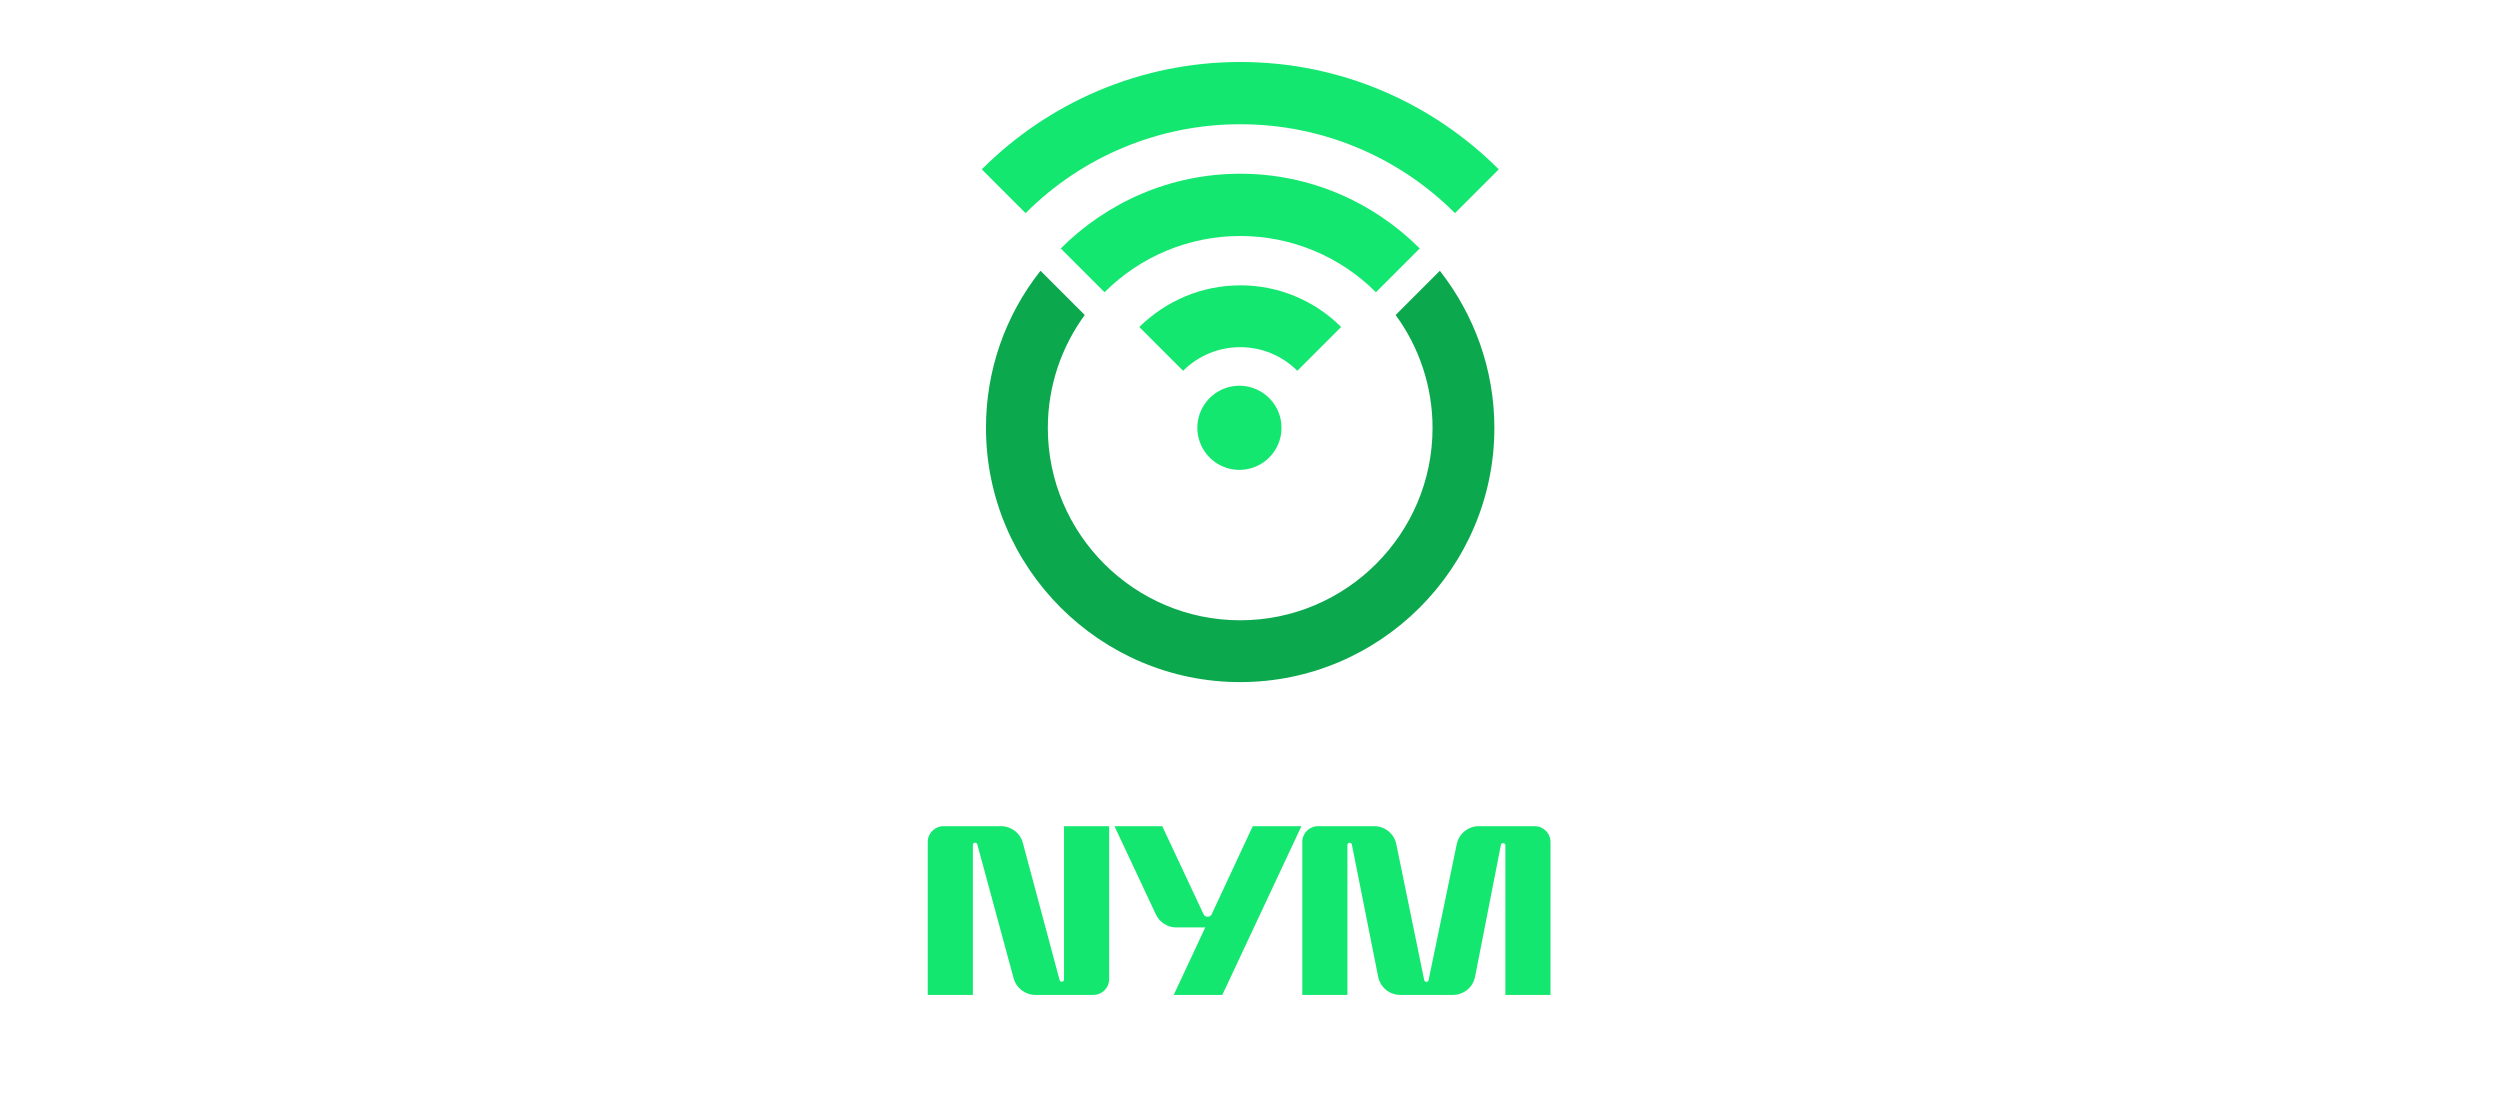
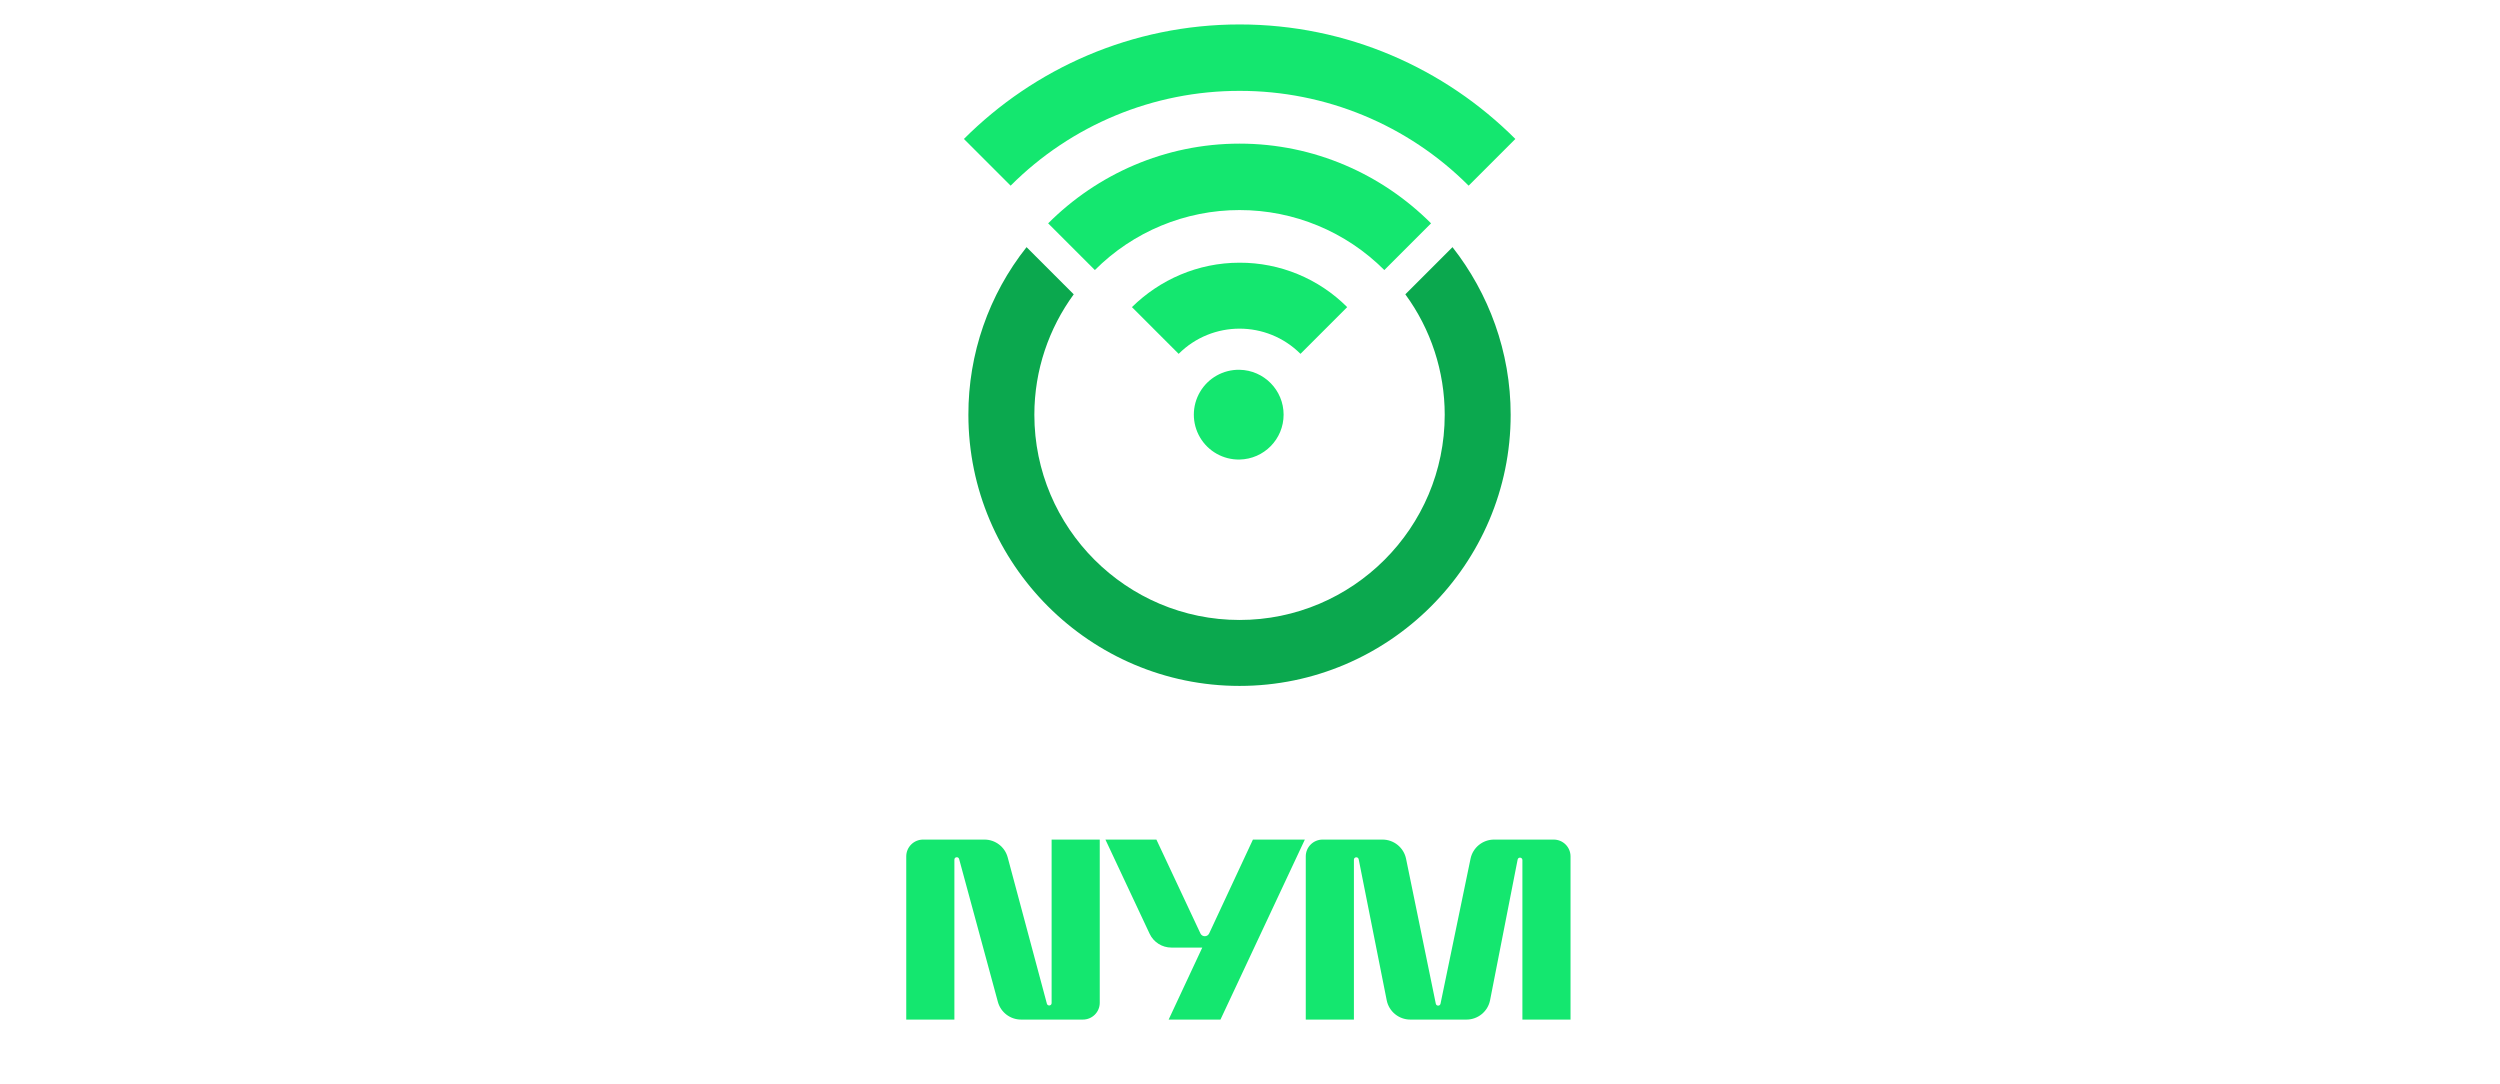
- <svg xmlns="http://www.w3.org/2000/svg" xml:space="preserve" viewBox="0 50 640 280">
+ <svg xmlns="http://www.w3.org/2000/svg" xml:space="preserve" width="600" height="260" viewBox="170 60 300 260">
  <defs>
    <clipPath id="openwrt_svg__a">
      <path d="M0 0h792v612H0Z" />
    </clipPath>
  </defs>
  <g clip-path="url(#openwrt_svg__a)" transform="matrix(3.5718 0 0 -3.5718 -519.67 761.99)">
    <g fill="#14E76F">
      <path d="M234.38 171.69a3.016 3.016 0 1 1 0-6.031 3.016 3.016 0 0 1 0 6.031m-18.52 15.51 3.139-3.139a21.7 21.7 0 0 0 15.387 6.37 21.7 21.7 0 0 0 15.388-6.37l3.139 3.139c-4.74 4.74-11.294 7.694-18.527 7.694-7.232 0-13.787-2.954-18.526-7.694" />
      <path d="m221.52 181.53 3.139-3.139a13.73 13.73 0 0 0 9.724 4.031 13.73 13.73 0 0 0 9.726-4.031l3.14 3.139c-3.293 3.293-7.848 5.356-12.864 5.356s-9.571-2.062-12.864-5.356" />
      <path d="m227.15 175.9 3.139-3.139a5.795 5.795 0 0 0 8.186 0l3.139 3.139a10.18 10.18 0 0 1-7.232 2.985c-2.8 0-5.356-1.139-7.232-2.985" />
    </g>
    <path fill="#0BA84E" d="M245.52 176.76a13.7 13.7 0 0 0 2.647-8.094c0-7.601-6.186-13.787-13.787-13.787s-13.787 6.186-13.787 13.787c0 3.016.984 5.817 2.646 8.094l-3.17 3.17a18.06 18.06 0 0 1-3.908-11.264c0-10.032 8.186-18.218 18.219-18.218 10.032 0 18.218 8.186 18.218 18.218 0 4.247-1.477 8.156-3.908 11.264z" />
  </g>
  <g transform="translate(237.5, 261.5) scale(1.8)">
    <path fill="#14E76F" d="M0 2.24C0 1.003 1.006 0 2.247 0H10.426C11.879 0 13.151 0.974 13.526 2.374L18.751 21.881C18.847 22.243 19.382 22.173 19.382 21.799V0H25.8V21.76C25.8 22.997 24.794 24 23.554 24H15.314C13.864 24 12.595 23.031 12.216 21.636L7.049 2.589C6.951 2.228 6.419 2.299 6.419 2.673V24H0V2.24Z" />
    <path fill="#14E76F" d="M55.516 2.45228e-05C54.275 2.52007e-05 53.269 1.003 53.269 2.24V24H59.688V2.682C59.688 2.295 60.248 2.241 60.324 2.62L64.06 21.422C64.358 22.92 65.676 24 67.208 24L74.694 24C76.229 24 77.55 22.916 77.844 21.413L81.517 2.667C81.592 2.286 82.153 2.341 82.153 2.728V24H88.571V2.24C88.571 1.003 87.566 2.5199e-05 86.325 2.45188e-05L78.381 2.01644e-05C76.859 1.93299e-05 75.546 1.066 75.238 2.553L71.236 21.884C71.165 22.225 70.677 22.225 70.607 21.884L66.641 2.558C66.335 1.069 65.021 1.93293e-05 63.496 2.01623e-05L55.516 2.45228e-05Z" />
    <path fill="#14E76F" d="M26.557 9.04583e-05H33.353L39.225 12.517C39.456 13.009 40.159 13.008 40.389 12.515L46.224 9.04583e-05H53.146L41.895 24H34.986L39.471 14.4H35.356C34.111 14.4 32.977 13.681 32.45 12.556L26.557 9.04583e-05Z" />
  </g>
</svg>
